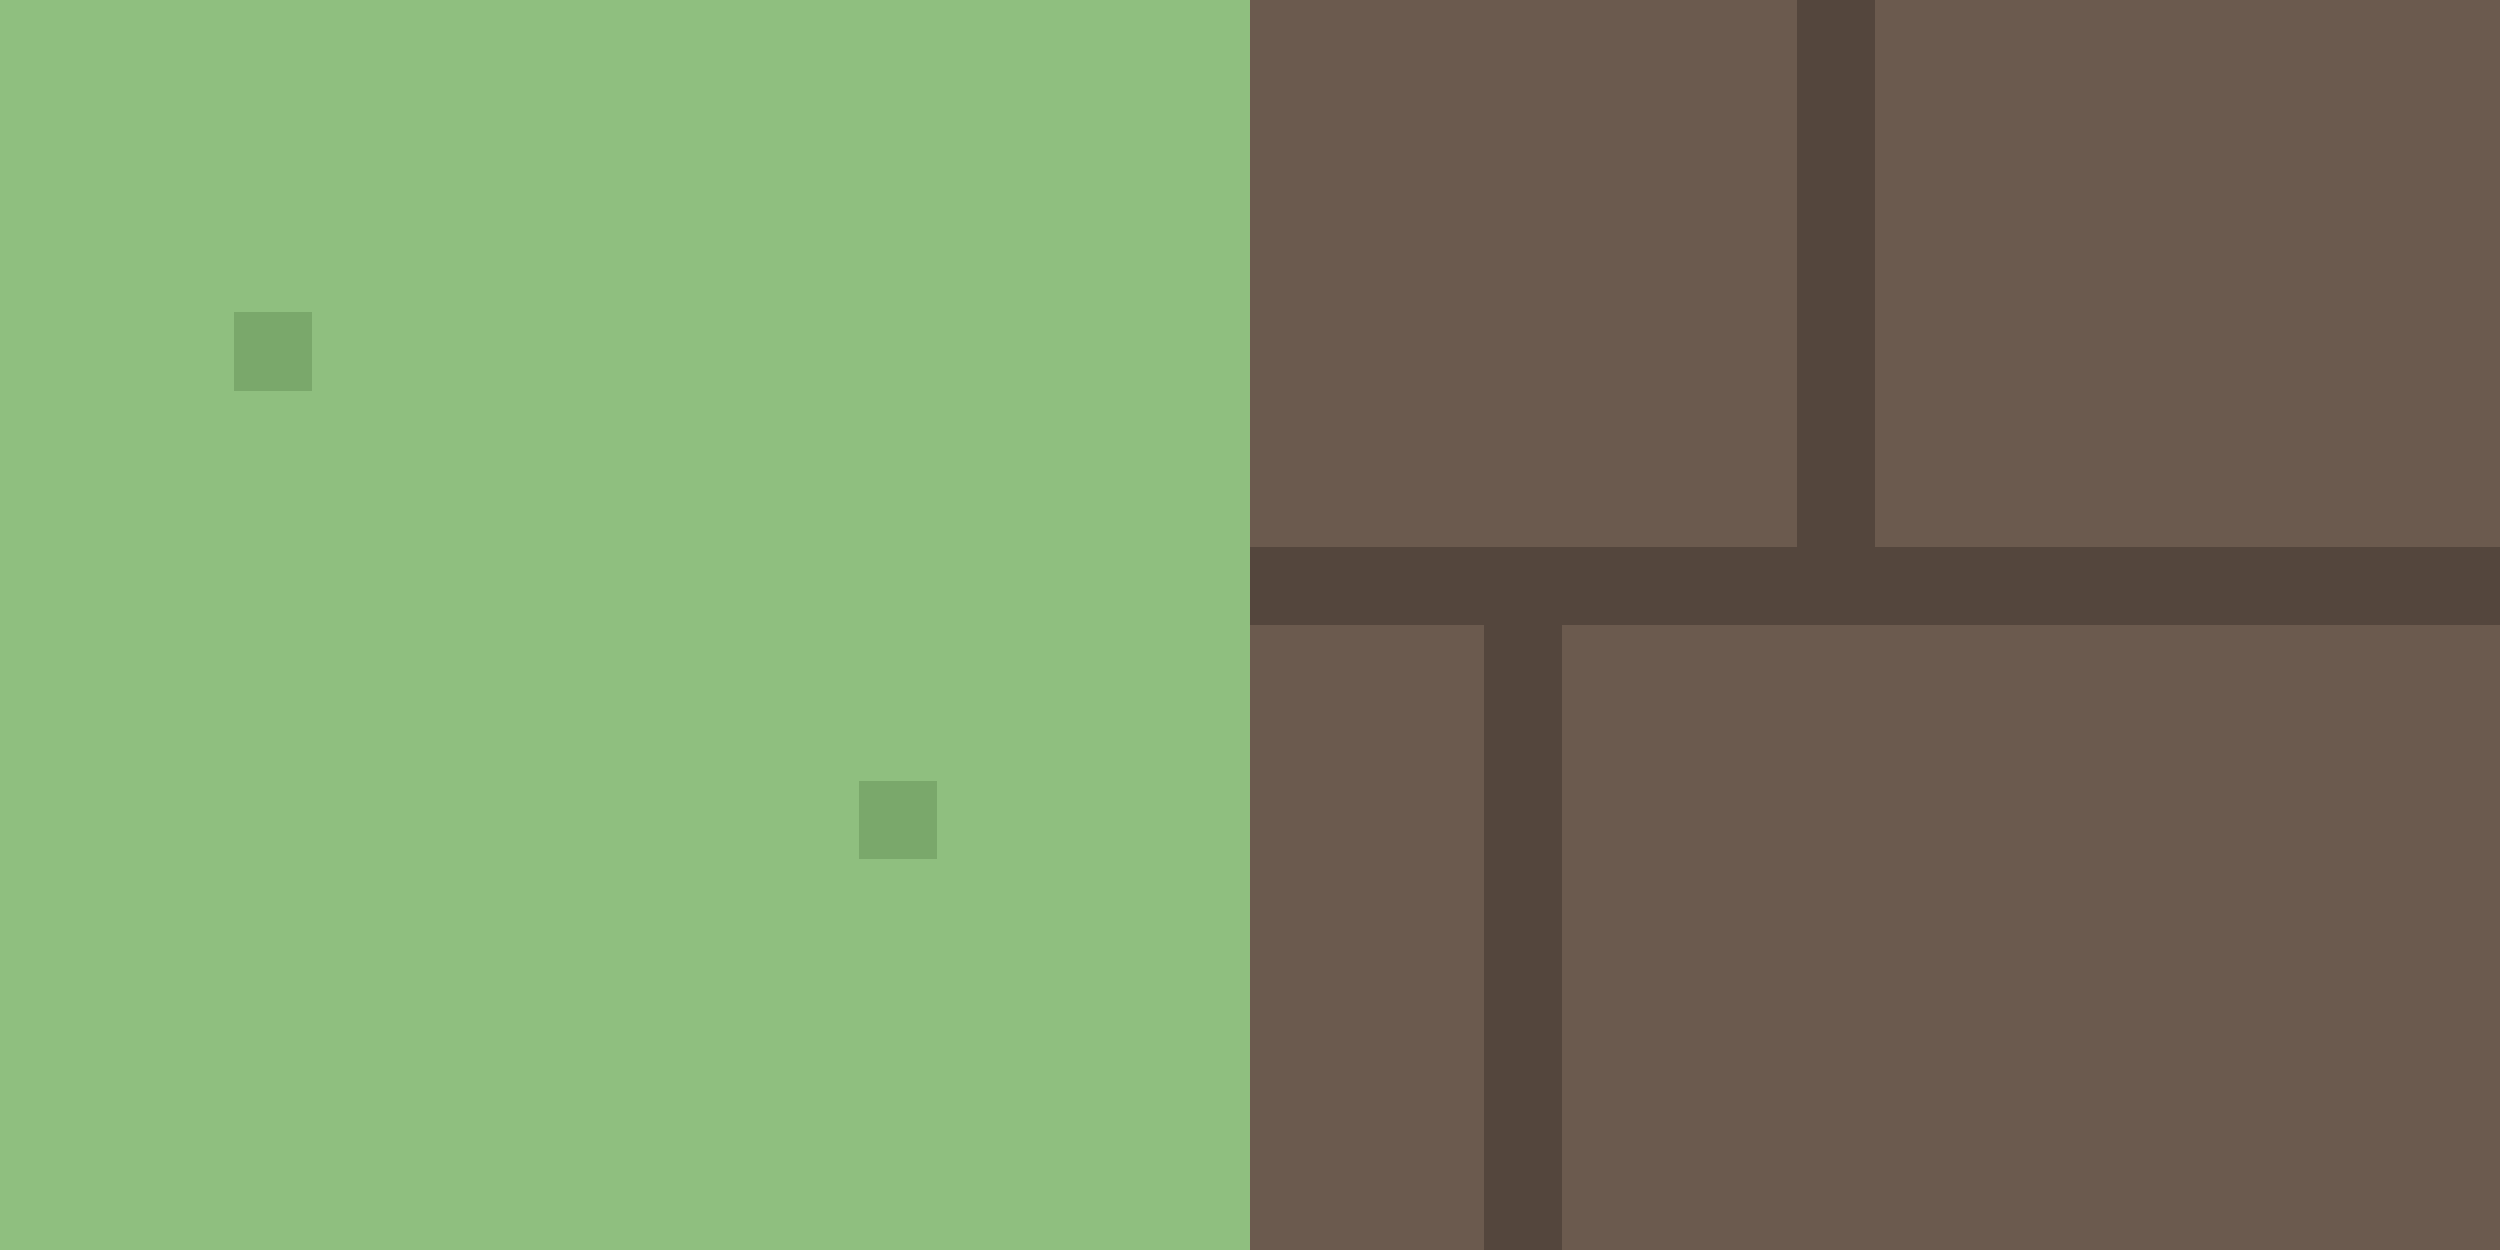
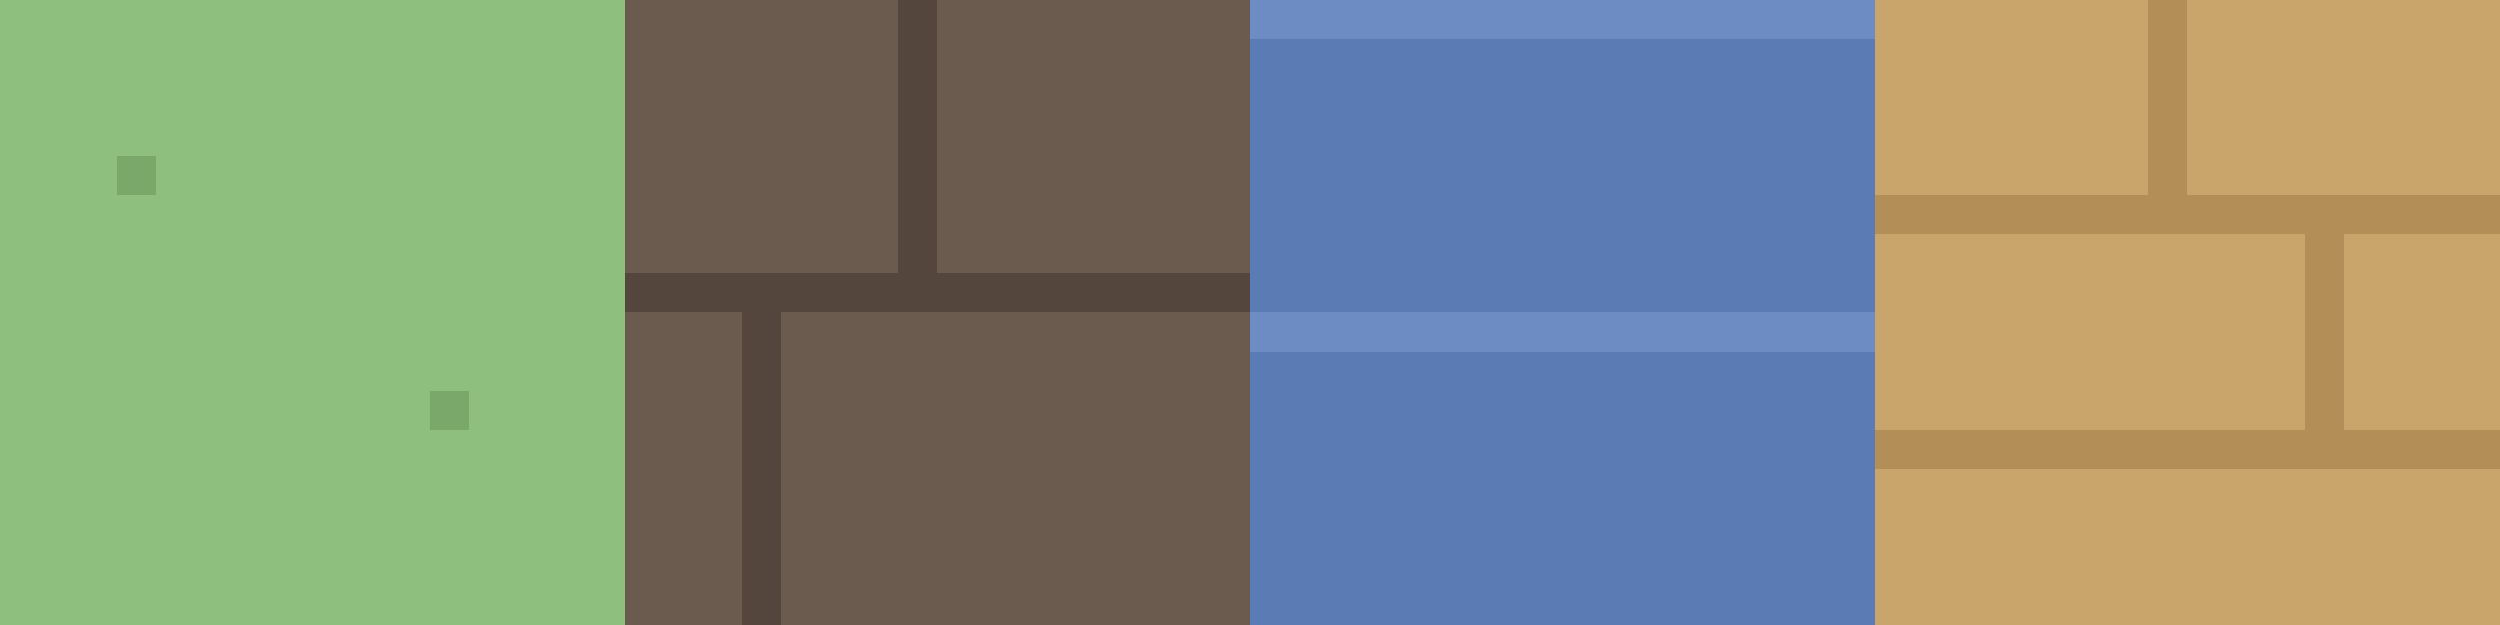
- <svg xmlns="http://www.w3.org/2000/svg" width="32" height="16" shape-rendering="crispEdges">
+ <svg xmlns="http://www.w3.org/2000/svg" width="64" height="16" shape-rendering="crispEdges">
  <rect x="0" y="0" width="16" height="16" fill="#8fbf7f" />
  <rect x="3" y="4" width="1" height="1" fill="#7aa86b" />
  <rect x="11" y="10" width="1" height="1" fill="#7aa86b" />
  <rect x="16" y="0" width="16" height="16" fill="#6b5a4e" />
  <rect x="16" y="7" width="16" height="1" fill="#54463d" />
  <rect x="23" y="0" width="1" height="7" fill="#54463d" />
  <rect x="19" y="8" width="1" height="8" fill="#54463d" />
+   <rect x="32" y="0" width="16" height="16" fill="#5b7bb5" />
+   <rect x="32" y="0" width="16" height="1" fill="#6d8cc4" />
+   <rect x="32" y="8" width="16" height="1" fill="#6d8cc4" />
+   <rect x="48" y="0" width="16" height="16" fill="#c9a56b" />
+   <rect x="48" y="5" width="16" height="1" fill="#b38f57" />
+   <rect x="48" y="11" width="16" height="1" fill="#b38f57" />
+   <rect x="55" y="0" width="1" height="5" fill="#b38f57" />
+   <rect x="59" y="6" width="1" height="5" fill="#b38f57" />
</svg>
